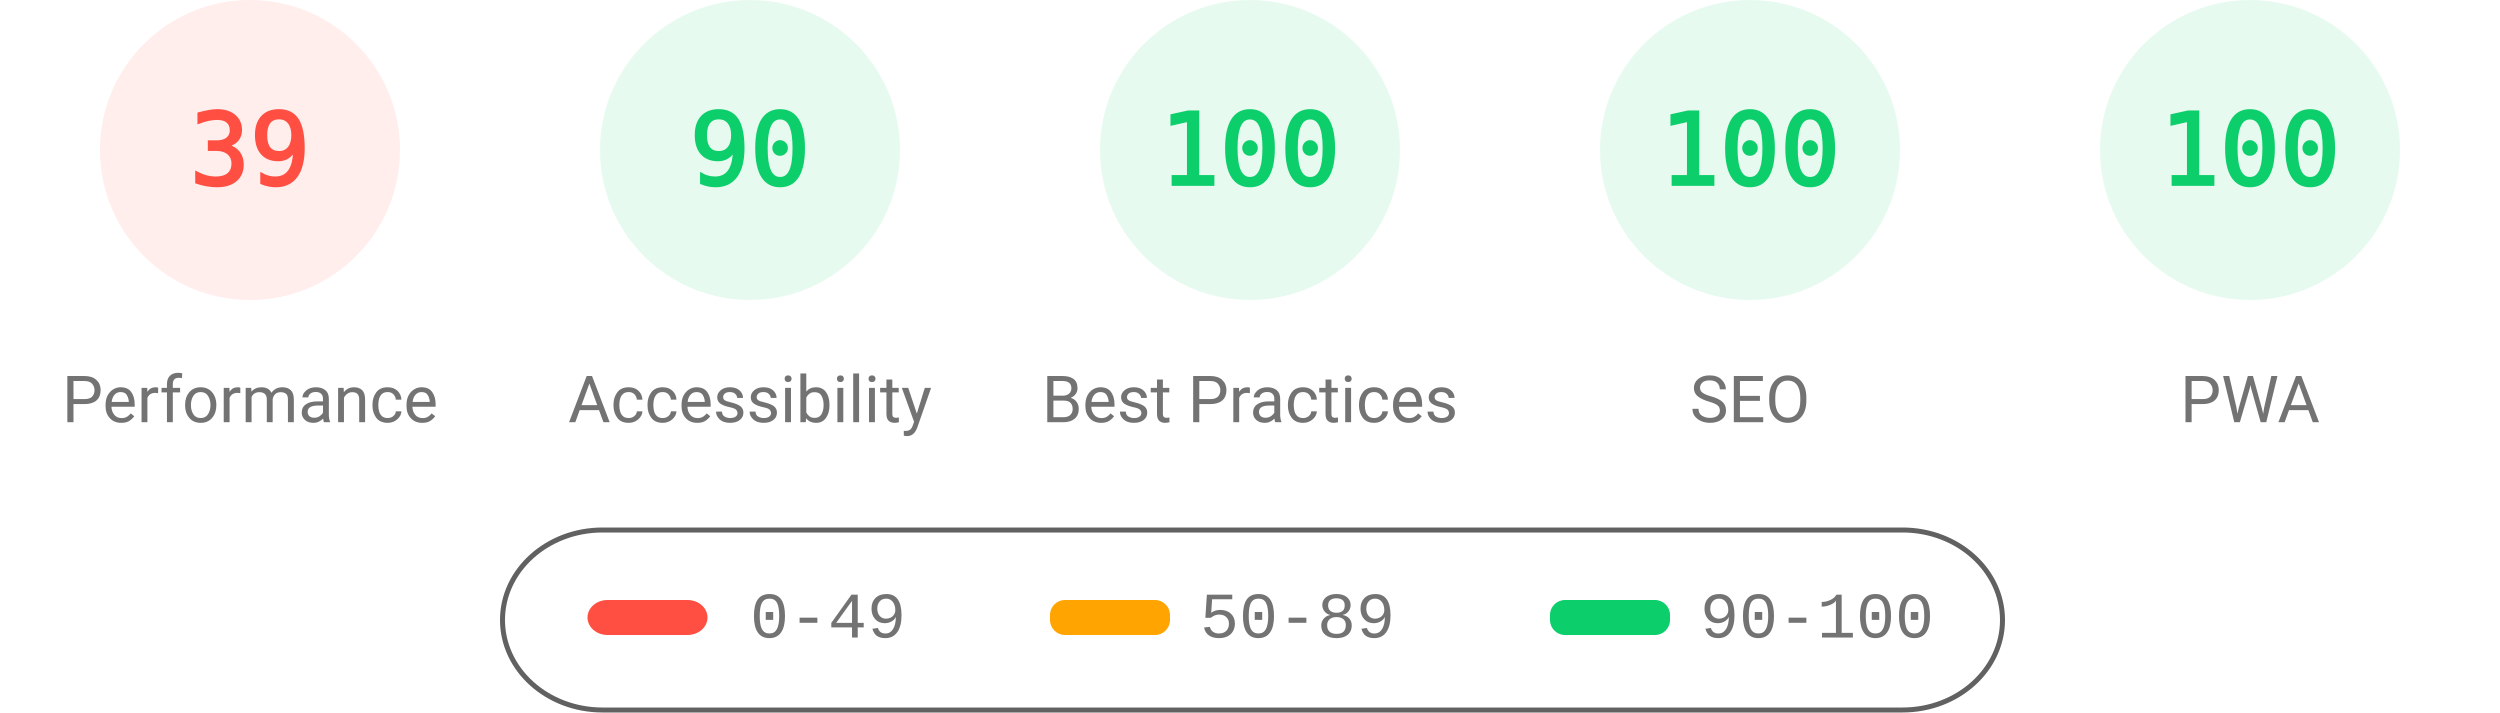
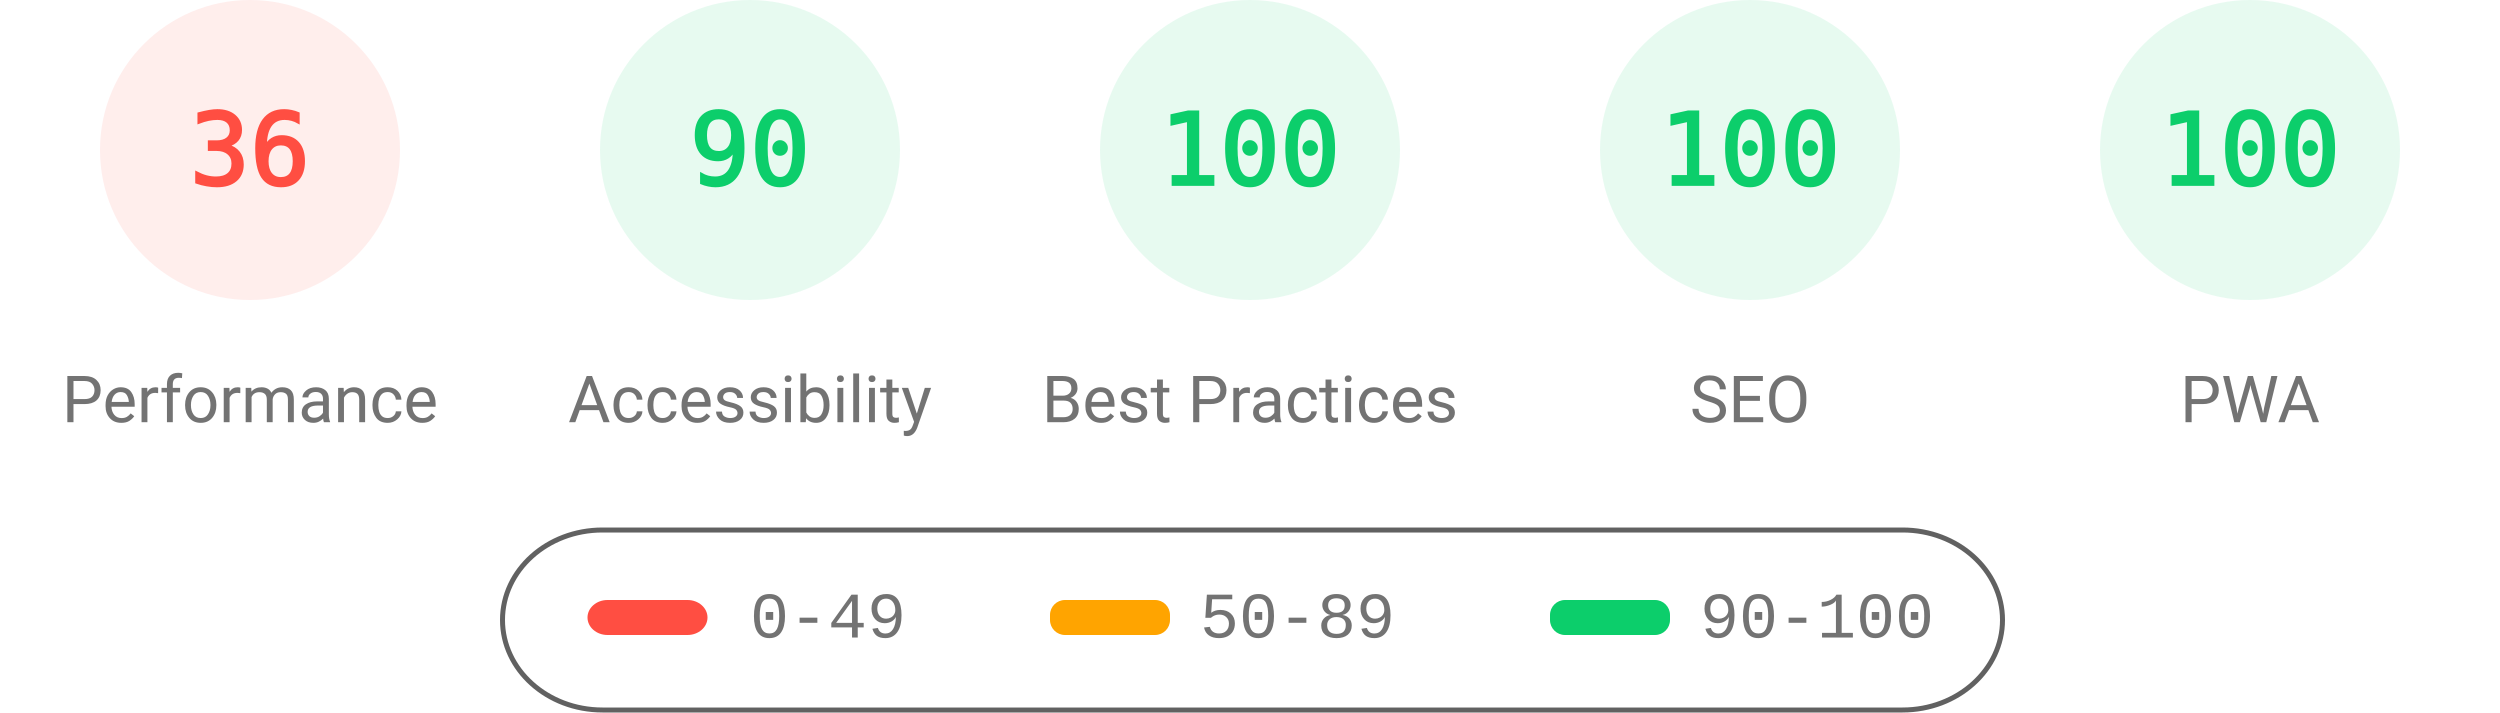
<svg xmlns="http://www.w3.org/2000/svg" fill="none" width="1000" height="285">
  <style>.gauge-base{opacity:.1}.gauge-arc{fill:none;animation-delay:250ms;stroke-linecap:round;transform:rotate(-90deg);transform-origin:100px 60px;animation:load-gauge 1s ease forwards}.guage-text{font-size:40px;font-family:monospace;text-align:center}.guage-red{color:#ff4e42;fill:#ff4e42;stroke:#ff4e42}.guage-orange{color:#ffa400;fill:#ffa400;stroke:#ffa400}.guage-green{color:#0cce6b;fill:#0cce6b;stroke:#0cce6b}.guage-undefined{color:#5c5c5c;fill:#5c5c5c;stroke:#5c5c5c}.guage-title{color:#737373;fill:#737373;stroke:none;font-size:26px;line-height:26px;font-family:Roboto,Halvetica,Arial,sans-serif}@keyframes load-gauge{from{stroke-dasharray:0 352.858}}</style>
  <svg class="guage-div guage-perf guage-red" viewBox="0 0 200 200" width="200" height="200">
    <circle class="gauge-base" r="56" cx="100" cy="60" stroke-width="8" />
-     <circle class="gauge-arc guage-arc-1" r="56" cx="100" cy="60" stroke-width="8" style="stroke-dasharray:137.225,351.858" />
-     <text class="guage-text" x="100" y="60" alignment-baseline="central" dominant-baseline="central" text-anchor="middle">39</text>
+     <circle class="gauge-arc guage-arc-1" r="56" cx="100" cy="60" stroke-width="8" style="stroke-dasharray:126.669,351.858" />
+     <text class="guage-text" x="100" y="60" alignment-baseline="central" dominant-baseline="central" text-anchor="middle">36</text>
    <text class="guage-title" x="100" y="160" alignment-baseline="central" dominant-baseline="central" text-anchor="middle">Performance</text>
  </svg>
  <svg class="guage-div guage-acc guage-green" viewBox="0 0 200 200" width="200" height="200" x="200">
    <circle class="gauge-base" r="56" cx="100" cy="60" stroke-width="8" />
    <circle class="gauge-arc guage-arc-2" r="56" cx="100" cy="60" stroke-width="8" style="stroke-dasharray:316.672,351.858" />
    <text class="guage-text" x="100" y="60" alignment-baseline="central" dominant-baseline="central" text-anchor="middle">90</text>
    <text class="guage-title" x="100" y="160" alignment-baseline="central" dominant-baseline="central" text-anchor="middle">Accessibility</text>
  </svg>
  <svg class="guage-div guage-best guage-green" viewBox="0 0 200 200" width="200" height="200" x="400">
    <circle class="gauge-base" r="56" cx="100" cy="60" stroke-width="8" />
    <circle class="gauge-arc guage-arc-3" r="56" cx="100" cy="60" stroke-width="8" style="stroke-dasharray:351.858,351.858" />
    <text class="guage-text" x="100" y="60" alignment-baseline="central" dominant-baseline="central" text-anchor="middle">100</text>
    <text class="guage-title" x="100" y="160" alignment-baseline="central" dominant-baseline="central" text-anchor="middle">Best Practices</text>
  </svg>
  <svg class="guage-div guage-seo guage-green" viewBox="0 0 200 200" width="200" height="200" x="600">
    <circle class="gauge-base" r="56" cx="100" cy="60" stroke-width="8" />
    <circle class="gauge-arc guage-arc-4" r="56" cx="100" cy="60" stroke-width="8" style="stroke-dasharray:351.858,351.858" />
    <text class="guage-text" x="100" y="60" alignment-baseline="central" dominant-baseline="central" text-anchor="middle">100</text>
    <text class="guage-title" x="100" y="160" alignment-baseline="central" dominant-baseline="central" text-anchor="middle">SEO</text>
  </svg>
  <svg class="guage-div guage-pwa guage-green" viewBox="0 0 200 200" width="200" height="200" x="800">
    <circle class="gauge-base" r="56" cx="100" cy="60" stroke-width="8" />
    <circle class="gauge-arc guage-arc-4" r="56" cx="100" cy="60" stroke-width="8" style="stroke-dasharray:351.858,351.858" />
    <text class="guage-text" x="100" y="60" alignment-baseline="central" dominant-baseline="central" text-anchor="middle">100</text>
    <text class="guage-title" x="100" y="160" alignment-baseline="central" dominant-baseline="central" text-anchor="middle">PWA</text>
  </svg>
  <svg width="604" height="76" x="200" y="210">
    <path fill="none" id="canvas_background" d="M-1-1h604v80H-1z" />
    <rect fill-opacity="0" stroke="#616161" stroke-width="2" rx="40" id="svg_2" height="72" width="600" y="2" x="1" fill="#000" />
    <rect stroke="#000" rx="8" id="svg_3" height="14" width="48" y="30" x="35" stroke-opacity="null" stroke-width="0" fill="#ff4e42" />
    <rect stroke="#000" rx="6" id="svg_4" height="14" width="48" y="30" x="220" stroke-opacity="null" stroke-width="0" fill="#ffa400" />
    <rect stroke="#000" rx="6" id="svg_5" height="14" width="48" y="30" x="420" stroke-opacity="null" stroke-width="0" fill="#0cce6b" />
    <text xml:space="preserve" text-anchor="start" font-family="'Courier New', Courier, monospace" font-size="26" id="svg_6" y="45" x="100" stroke-opacity="null" stroke-width="0" stroke="#000" fill="#737373">0-49</text>
    <text xml:space="preserve" text-anchor="start" font-family="'Courier New', Courier, monospace" font-size="26" id="svg_7" y="45" x="280" stroke-opacity="null" stroke-width="0" stroke="#000" fill="#737373">50-89</text>
    <text xml:space="preserve" text-anchor="start" font-family="'Courier New', Courier, monospace" font-size="26" id="svg_8" y="45" x="480" stroke-opacity="null" stroke-width="0" stroke="#000" fill="#737373">90-100</text>
  </svg>
</svg>
